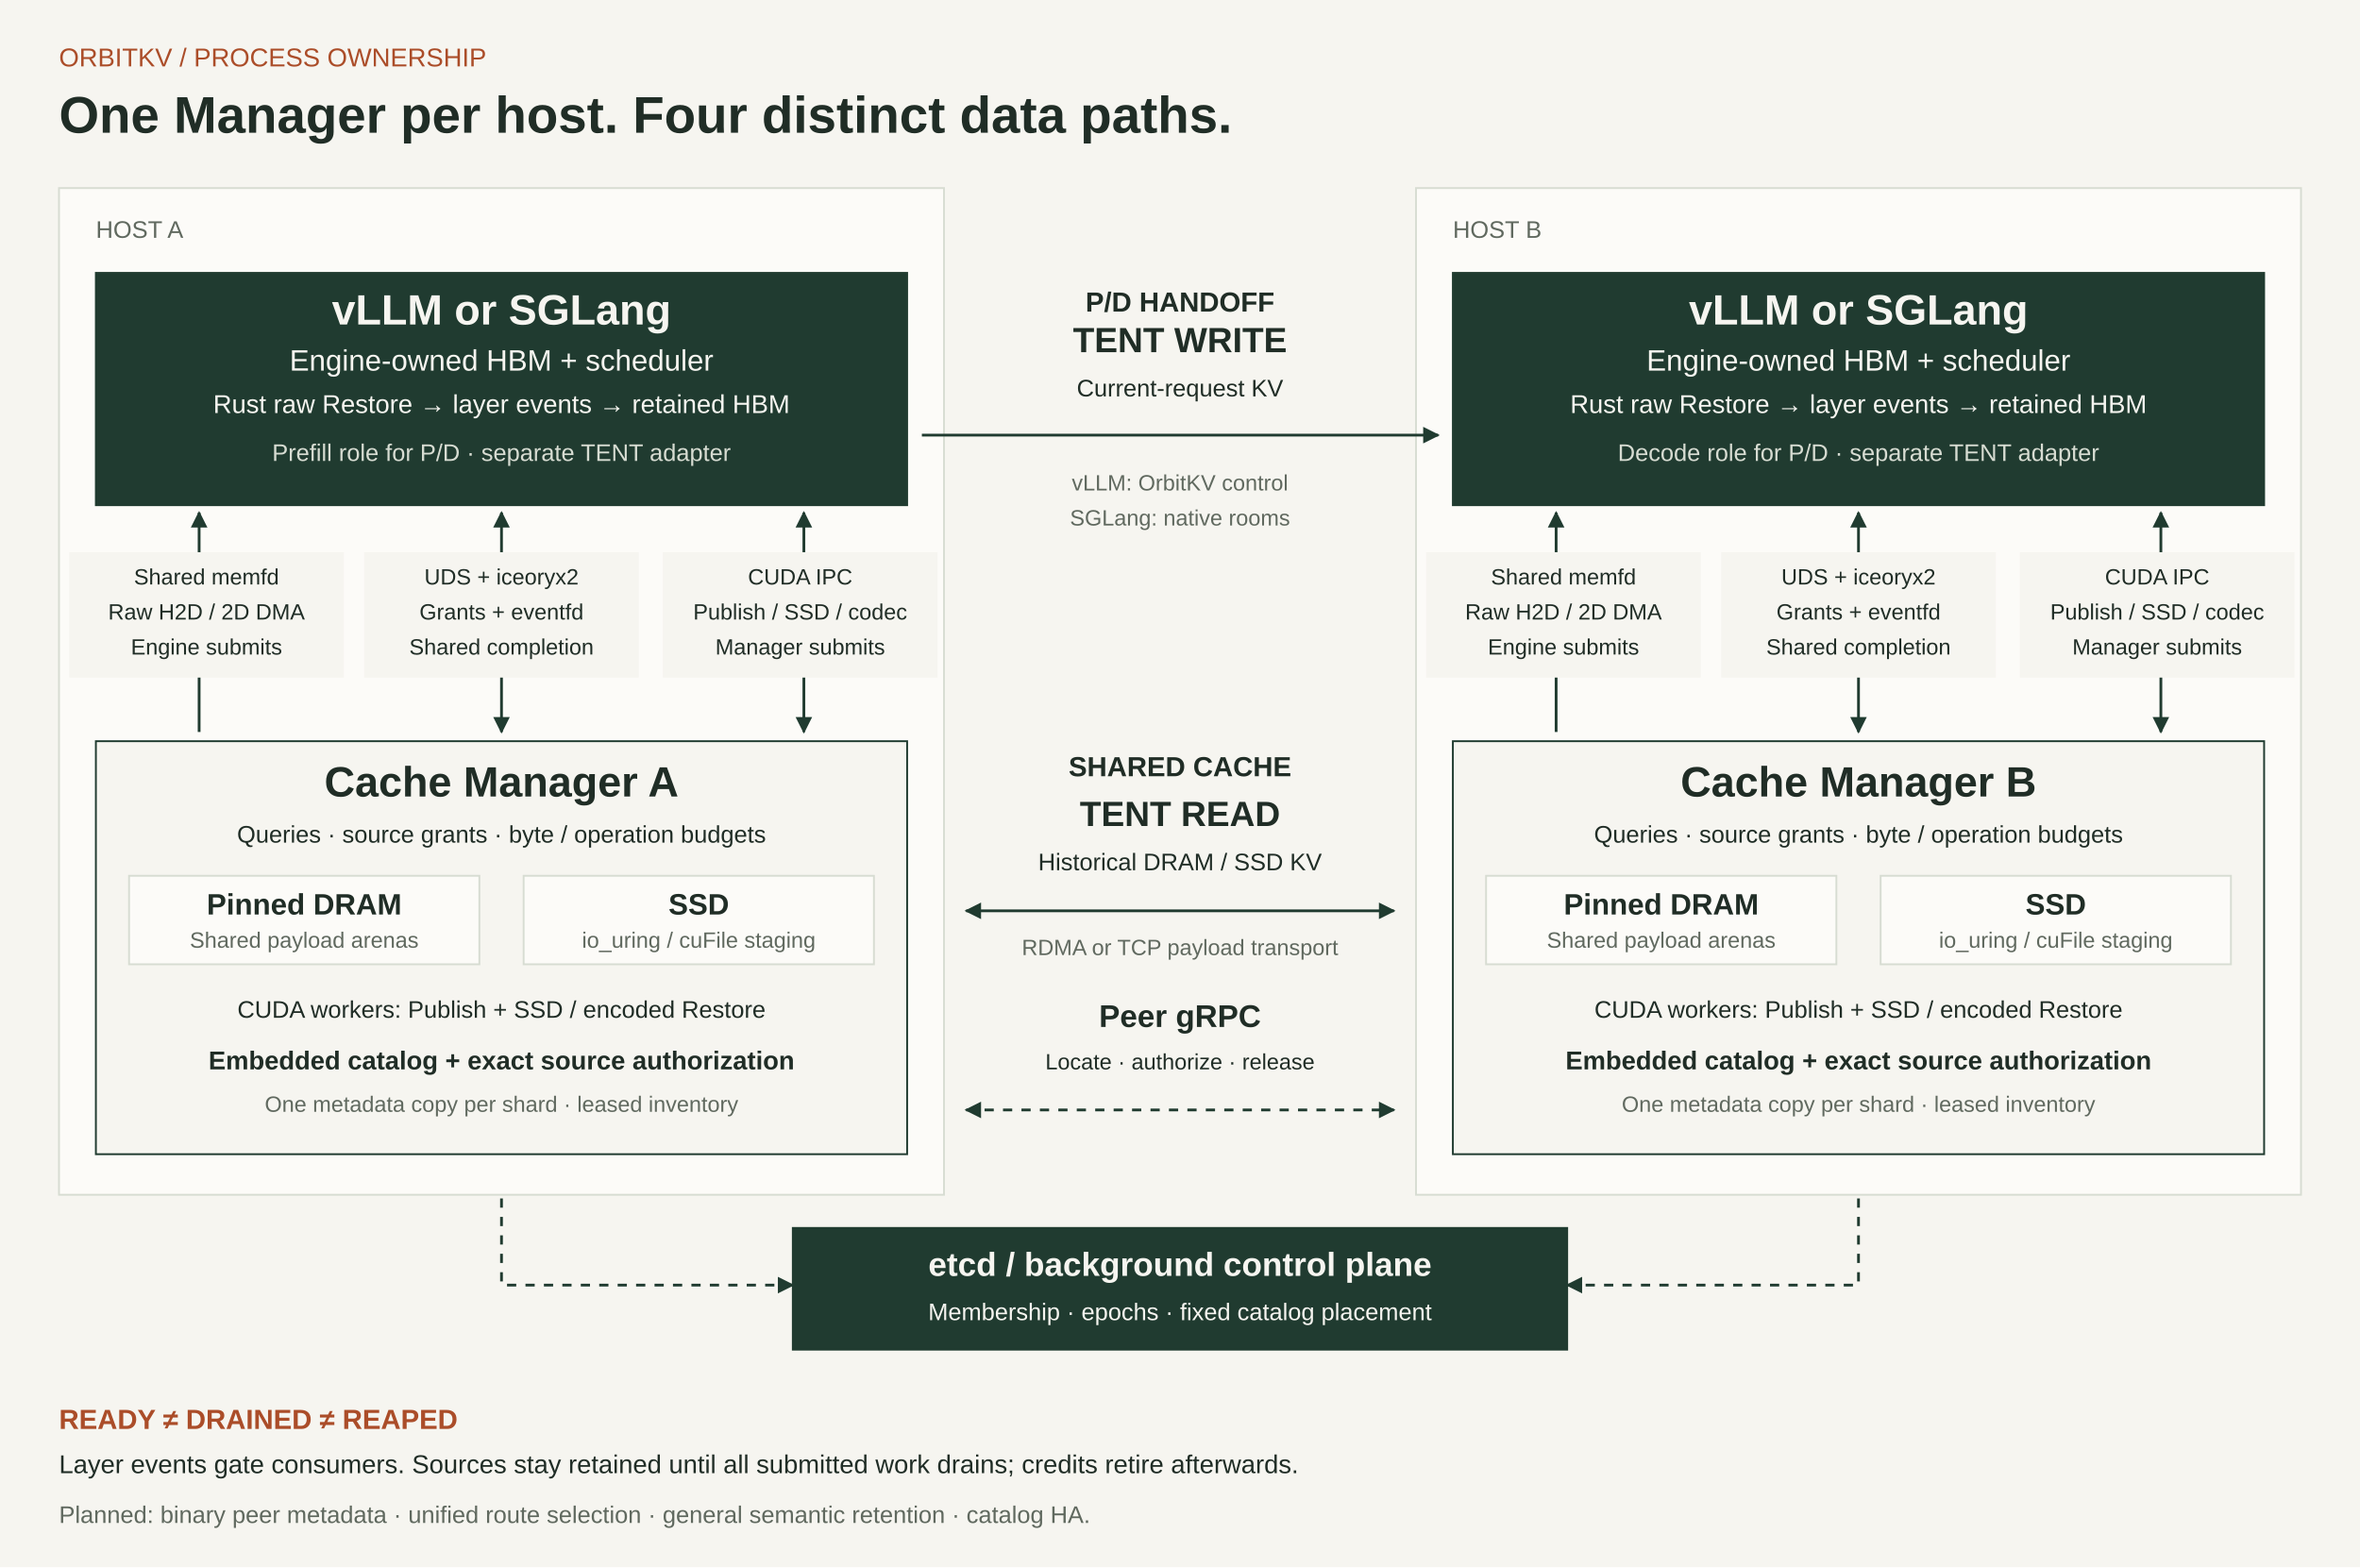
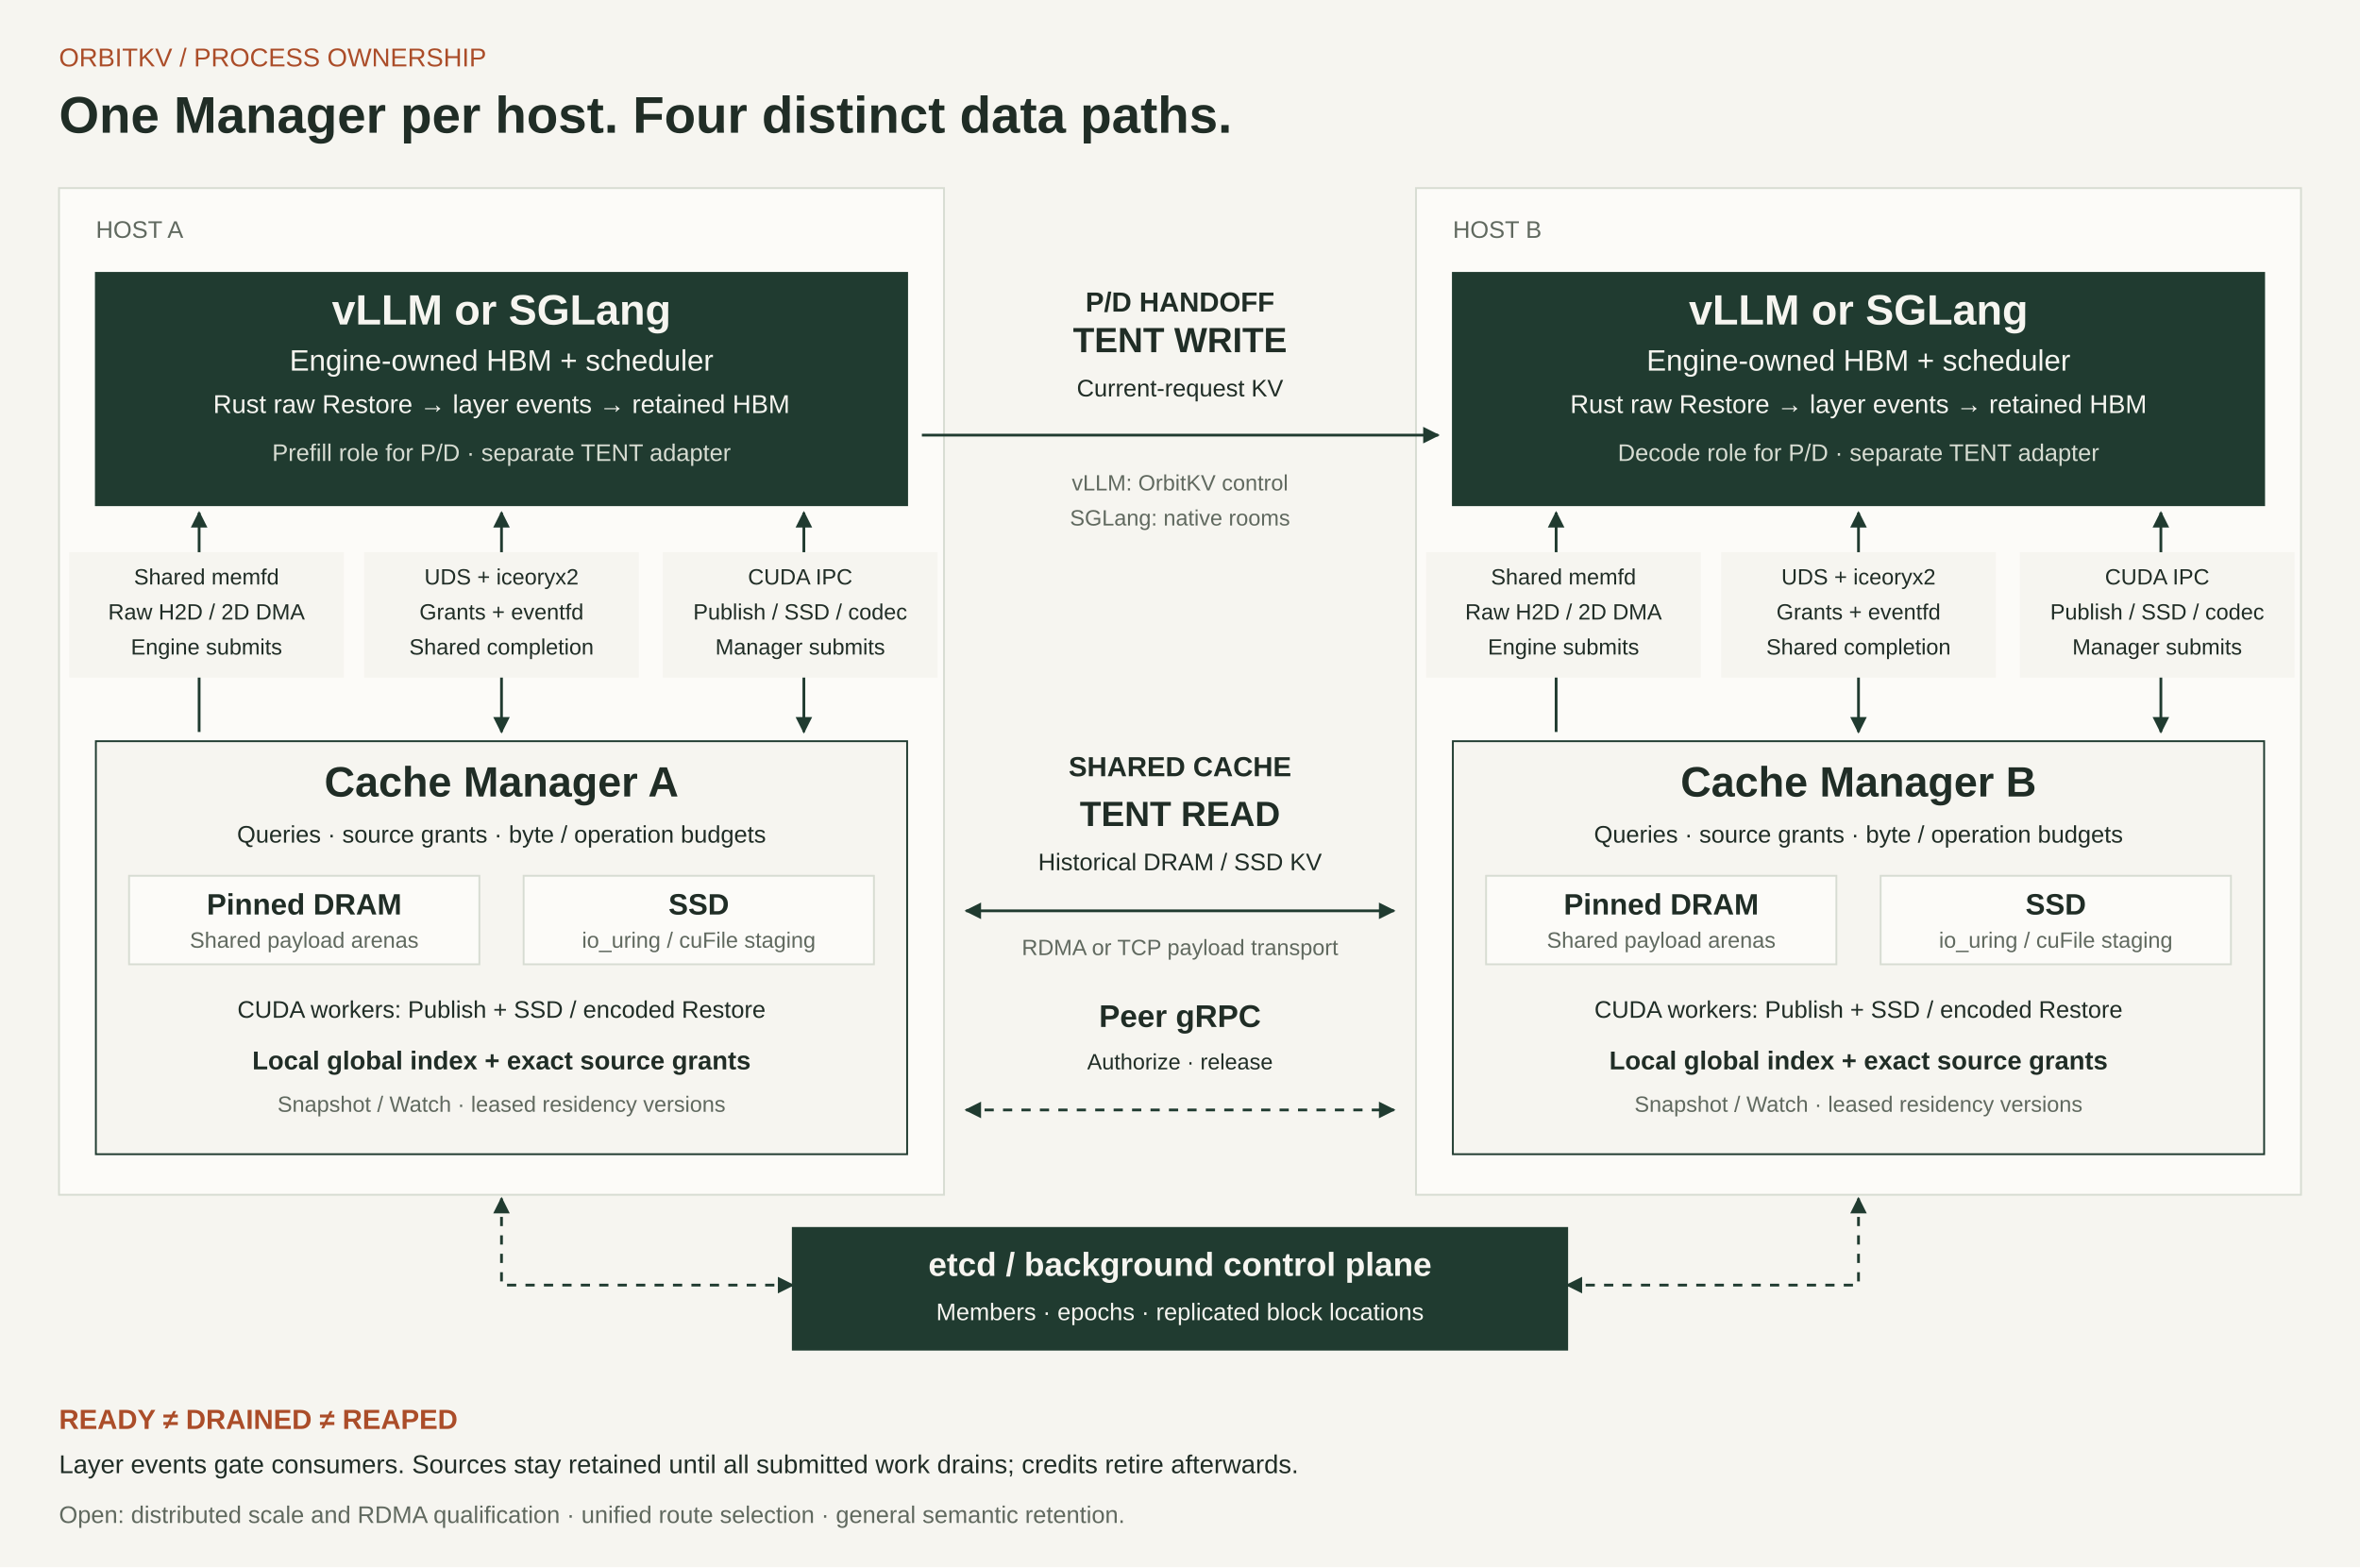
<svg xmlns="http://www.w3.org/2000/svg" width="1280" height="850" viewBox="0 0 1280 850" role="img" aria-labelledby="title desc">
  <defs>
    <marker id="arrow" viewBox="0 0 10 10" refX="9" refY="5" markerWidth="6" markerHeight="6" orient="auto">
      <path d="M0 0 10 5 0 10" fill="#203b30" />
    </marker>
    <marker id="arrow-start" viewBox="0 0 10 10" refX="1" refY="5" markerWidth="6" markerHeight="6" orient="auto">
      <path d="M10 0 0 5 10 10" fill="#203b30" />
    </marker>
  </defs>
  <rect width="1280" height="850" fill="#f6f5f0" />
  <g font-family="Arial, Helvetica, sans-serif" fill="#202d26">
    <text x="32" y="36" font-size="14" text-anchor="start" fill="#ab4d29">ORBITKV / PROCESS OWNERSHIP</text>
    <text x="32" y="72" font-size="28" text-anchor="start" font-weight="700">One Manager per host. Four distinct data paths.</text>
    <rect x="32" y="102" width="480" height="546" fill="#fcfbf8" stroke="#d7dcd2" />
    <text x="52" y="129" font-size="13" text-anchor="start" fill="#60695f">HOST A</text>
    <rect x="52" y="148" width="440" height="126" fill="#203b30" stroke="#203b30" />
    <text x="272" y="176" font-size="23" text-anchor="middle" fill="#f6f5f0" font-weight="700">vLLM or SGLang</text>
    <text x="272" y="201" font-size="16" text-anchor="middle" fill="#f6f5f0">Engine-owned HBM + scheduler</text>
    <text x="272" y="224" font-size="14" text-anchor="middle" fill="#f6f5f0">Rust raw Restore → layer events → retained HBM</text>
    <text x="272" y="250" font-size="13" text-anchor="middle" fill="#d7dcd2">Prefill role for P/D · separate TENT adapter</text>
    <path d="M108 397V278" fill="none" stroke="#203b30" stroke-width="1.5" marker-end="url(#arrow)" />
    <path d="M272 278V397" fill="none" stroke="#203b30" stroke-width="1.5" marker-end="url(#arrow)" marker-start="url(#arrow-start)" />
    <path d="M436 278V397" fill="none" stroke="#203b30" stroke-width="1.5" marker-end="url(#arrow)" marker-start="url(#arrow-start)" />
    <rect x="38" y="300" width="148" height="67" fill="#f6f5f0" stroke="#f6f5f0" />
    <text x="112" y="317" font-size="12" text-anchor="middle">Shared memfd</text>
    <text x="112" y="336" font-size="12" text-anchor="middle">Raw H2D / 2D DMA</text>
    <text x="112" y="355" font-size="12" text-anchor="middle">Engine submits</text>
    <rect x="198" y="300" width="148" height="67" fill="#f6f5f0" stroke="#f6f5f0" />
    <text x="272" y="317" font-size="12" text-anchor="middle">UDS + iceoryx2</text>
    <text x="272" y="336" font-size="12" text-anchor="middle">Grants + eventfd</text>
    <text x="272" y="355" font-size="12" text-anchor="middle">Shared completion</text>
    <rect x="360" y="300" width="148" height="67" fill="#f6f5f0" stroke="#f6f5f0" />
    <text x="434" y="317" font-size="12" text-anchor="middle">CUDA IPC</text>
    <text x="434" y="336" font-size="12" text-anchor="middle">Publish / SSD / codec</text>
    <text x="434" y="355" font-size="12" text-anchor="middle">Manager submits</text>
    <rect x="52" y="402" width="440" height="224" fill="#f6f5f0" stroke="#203b30" />
    <text x="272" y="432" font-size="23" text-anchor="middle" font-weight="700">Cache Manager A</text>
    <text x="272" y="457" font-size="13" text-anchor="middle">Queries · source grants · byte / operation budgets</text>
    <rect x="70" y="475" width="190" height="48" fill="#fcfbf8" stroke="#d7dcd2" />
    <rect x="284" y="475" width="190" height="48" fill="#fcfbf8" stroke="#d7dcd2" />
    <text x="165" y="496" font-size="16" text-anchor="middle" font-weight="700">Pinned DRAM</text>
    <text x="165" y="514" font-size="12" text-anchor="middle" fill="#60695f">Shared payload arenas</text>
    <text x="379" y="496" font-size="16" text-anchor="middle" font-weight="700">SSD</text>
    <text x="379" y="514" font-size="12" text-anchor="middle" fill="#60695f">io_uring / cuFile staging</text>
    <text x="272" y="552" font-size="13" text-anchor="middle">CUDA workers: Publish + SSD / encoded Restore</text>
-     <text x="272" y="580" font-size="14" text-anchor="middle" font-weight="700">Embedded catalog + exact source authorization</text>
-     <text x="272" y="603" font-size="12" text-anchor="middle" fill="#60695f">One metadata copy per shard · leased inventory</text>
+     <text x="272" y="580" font-size="14" text-anchor="middle" font-weight="700">Local global index + exact source grants</text>
+     <text x="272" y="603" font-size="12" text-anchor="middle" fill="#60695f">Snapshot / Watch · leased residency versions</text>
    <rect x="768" y="102" width="480" height="546" fill="#fcfbf8" stroke="#d7dcd2" />
    <text x="788" y="129" font-size="13" text-anchor="start" fill="#60695f">HOST B</text>
    <rect x="788" y="148" width="440" height="126" fill="#203b30" stroke="#203b30" />
    <text x="1008" y="176" font-size="23" text-anchor="middle" fill="#f6f5f0" font-weight="700">vLLM or SGLang</text>
    <text x="1008" y="201" font-size="16" text-anchor="middle" fill="#f6f5f0">Engine-owned HBM + scheduler</text>
    <text x="1008" y="224" font-size="14" text-anchor="middle" fill="#f6f5f0">Rust raw Restore → layer events → retained HBM</text>
    <text x="1008" y="250" font-size="13" text-anchor="middle" fill="#d7dcd2">Decode role for P/D · separate TENT adapter</text>
    <path d="M844 397V278" fill="none" stroke="#203b30" stroke-width="1.5" marker-end="url(#arrow)" />
    <path d="M1008 278V397" fill="none" stroke="#203b30" stroke-width="1.5" marker-end="url(#arrow)" marker-start="url(#arrow-start)" />
    <path d="M1172 278V397" fill="none" stroke="#203b30" stroke-width="1.5" marker-end="url(#arrow)" marker-start="url(#arrow-start)" />
    <rect x="774" y="300" width="148" height="67" fill="#f6f5f0" stroke="#f6f5f0" />
    <text x="848" y="317" font-size="12" text-anchor="middle">Shared memfd</text>
    <text x="848" y="336" font-size="12" text-anchor="middle">Raw H2D / 2D DMA</text>
    <text x="848" y="355" font-size="12" text-anchor="middle">Engine submits</text>
    <rect x="934" y="300" width="148" height="67" fill="#f6f5f0" stroke="#f6f5f0" />
    <text x="1008" y="317" font-size="12" text-anchor="middle">UDS + iceoryx2</text>
    <text x="1008" y="336" font-size="12" text-anchor="middle">Grants + eventfd</text>
    <text x="1008" y="355" font-size="12" text-anchor="middle">Shared completion</text>
    <rect x="1096" y="300" width="148" height="67" fill="#f6f5f0" stroke="#f6f5f0" />
    <text x="1170" y="317" font-size="12" text-anchor="middle">CUDA IPC</text>
    <text x="1170" y="336" font-size="12" text-anchor="middle">Publish / SSD / codec</text>
    <text x="1170" y="355" font-size="12" text-anchor="middle">Manager submits</text>
    <rect x="788" y="402" width="440" height="224" fill="#f6f5f0" stroke="#203b30" />
    <text x="1008" y="432" font-size="23" text-anchor="middle" font-weight="700">Cache Manager B</text>
    <text x="1008" y="457" font-size="13" text-anchor="middle">Queries · source grants · byte / operation budgets</text>
    <rect x="806" y="475" width="190" height="48" fill="#fcfbf8" stroke="#d7dcd2" />
    <rect x="1020" y="475" width="190" height="48" fill="#fcfbf8" stroke="#d7dcd2" />
    <text x="901" y="496" font-size="16" text-anchor="middle" font-weight="700">Pinned DRAM</text>
    <text x="901" y="514" font-size="12" text-anchor="middle" fill="#60695f">Shared payload arenas</text>
    <text x="1115" y="496" font-size="16" text-anchor="middle" font-weight="700">SSD</text>
    <text x="1115" y="514" font-size="12" text-anchor="middle" fill="#60695f">io_uring / cuFile staging</text>
    <text x="1008" y="552" font-size="13" text-anchor="middle">CUDA workers: Publish + SSD / encoded Restore</text>
-     <text x="1008" y="580" font-size="14" text-anchor="middle" font-weight="700">Embedded catalog + exact source authorization</text>
-     <text x="1008" y="603" font-size="12" text-anchor="middle" fill="#60695f">One metadata copy per shard · leased inventory</text>
+     <text x="1008" y="580" font-size="14" text-anchor="middle" font-weight="700">Local global index + exact source grants</text>
+     <text x="1008" y="603" font-size="12" text-anchor="middle" fill="#60695f">Snapshot / Watch · leased residency versions</text>
    <path d="M500 236H780" fill="none" stroke="#203b30" stroke-width="1.5" marker-end="url(#arrow)" />
    <text x="640" y="169" font-size="15" text-anchor="middle" font-weight="700">P/D HANDOFF</text>
    <text x="640" y="191" font-size="19" text-anchor="middle" font-weight="700">TENT WRITE</text>
    <text x="640" y="215" font-size="13" text-anchor="middle">Current-request KV</text>
    <text x="640" y="266" font-size="12" text-anchor="middle" fill="#60695f">vLLM: OrbitKV control</text>
    <text x="640" y="285" font-size="12" text-anchor="middle" fill="#60695f">SGLang: native rooms</text>
    <path d="M524 494H756" fill="none" stroke="#203b30" stroke-width="1.5" marker-end="url(#arrow)" marker-start="url(#arrow-start)" />
    <text x="640" y="421" font-size="15" text-anchor="middle" font-weight="700">SHARED CACHE</text>
    <text x="640" y="448" font-size="19" text-anchor="middle" font-weight="700">TENT READ</text>
    <text x="640" y="472" font-size="13" text-anchor="middle">Historical DRAM / SSD KV</text>
    <text x="640" y="518" font-size="12" text-anchor="middle" fill="#60695f">RDMA or TCP payload transport</text>
    <path d="M524 602H756" fill="none" stroke="#203b30" stroke-width="1.5" marker-end="url(#arrow)" marker-start="url(#arrow-start)" stroke-dasharray="5 5" />
    <text x="640" y="557" font-size="17" text-anchor="middle" font-weight="700">Peer gRPC</text>
-     <text x="640" y="580" font-size="12" text-anchor="middle">Locate · authorize · release</text>
-     <path d="M272 650V697H430" fill="none" stroke="#203b30" stroke-width="1.5" marker-end="url(#arrow)" stroke-dasharray="5 5" />
-     <path d="M1008 650V697H850" fill="none" stroke="#203b30" stroke-width="1.5" marker-end="url(#arrow)" stroke-dasharray="5 5" />
+     <text x="640" y="580" font-size="12" text-anchor="middle">Authorize · release</text>
+     <path d="M272 650V697H430" fill="none" stroke="#203b30" stroke-width="1.5" marker-end="url(#arrow)" marker-start="url(#arrow-start)" stroke-dasharray="5 5" />
+     <path d="M1008 650V697H850" fill="none" stroke="#203b30" stroke-width="1.5" marker-end="url(#arrow)" marker-start="url(#arrow-start)" stroke-dasharray="5 5" />
    <rect x="430" y="666" width="420" height="66" fill="#203b30" stroke="#203b30" />
    <text x="640" y="692" font-size="18" text-anchor="middle" fill="#f6f5f0" font-weight="700">etcd / background control plane</text>
-     <text x="640" y="716" font-size="13" text-anchor="middle" fill="#f6f5f0">Membership · epochs · fixed catalog placement</text>
+     <text x="640" y="716" font-size="13" text-anchor="middle" fill="#f6f5f0">Members · epochs · replicated block locations</text>
    <text x="32" y="775" font-size="15" text-anchor="start" fill="#ab4d29" font-weight="700">READY ≠ DRAINED ≠ REAPED</text>
    <text x="32" y="799" font-size="14" text-anchor="start">Layer events gate consumers. Sources stay retained until all submitted work drains; credits retire afterwards.</text>
-     <text x="32" y="826" font-size="13" text-anchor="start" fill="#60695f">Planned: binary peer metadata · unified route selection · general semantic retention · catalog HA.</text>
+     <text x="32" y="826" font-size="13" text-anchor="start" fill="#60695f">Open: distributed scale and RDMA qualification · unified route selection · general semantic retention.</text>
  </g>
</svg>
